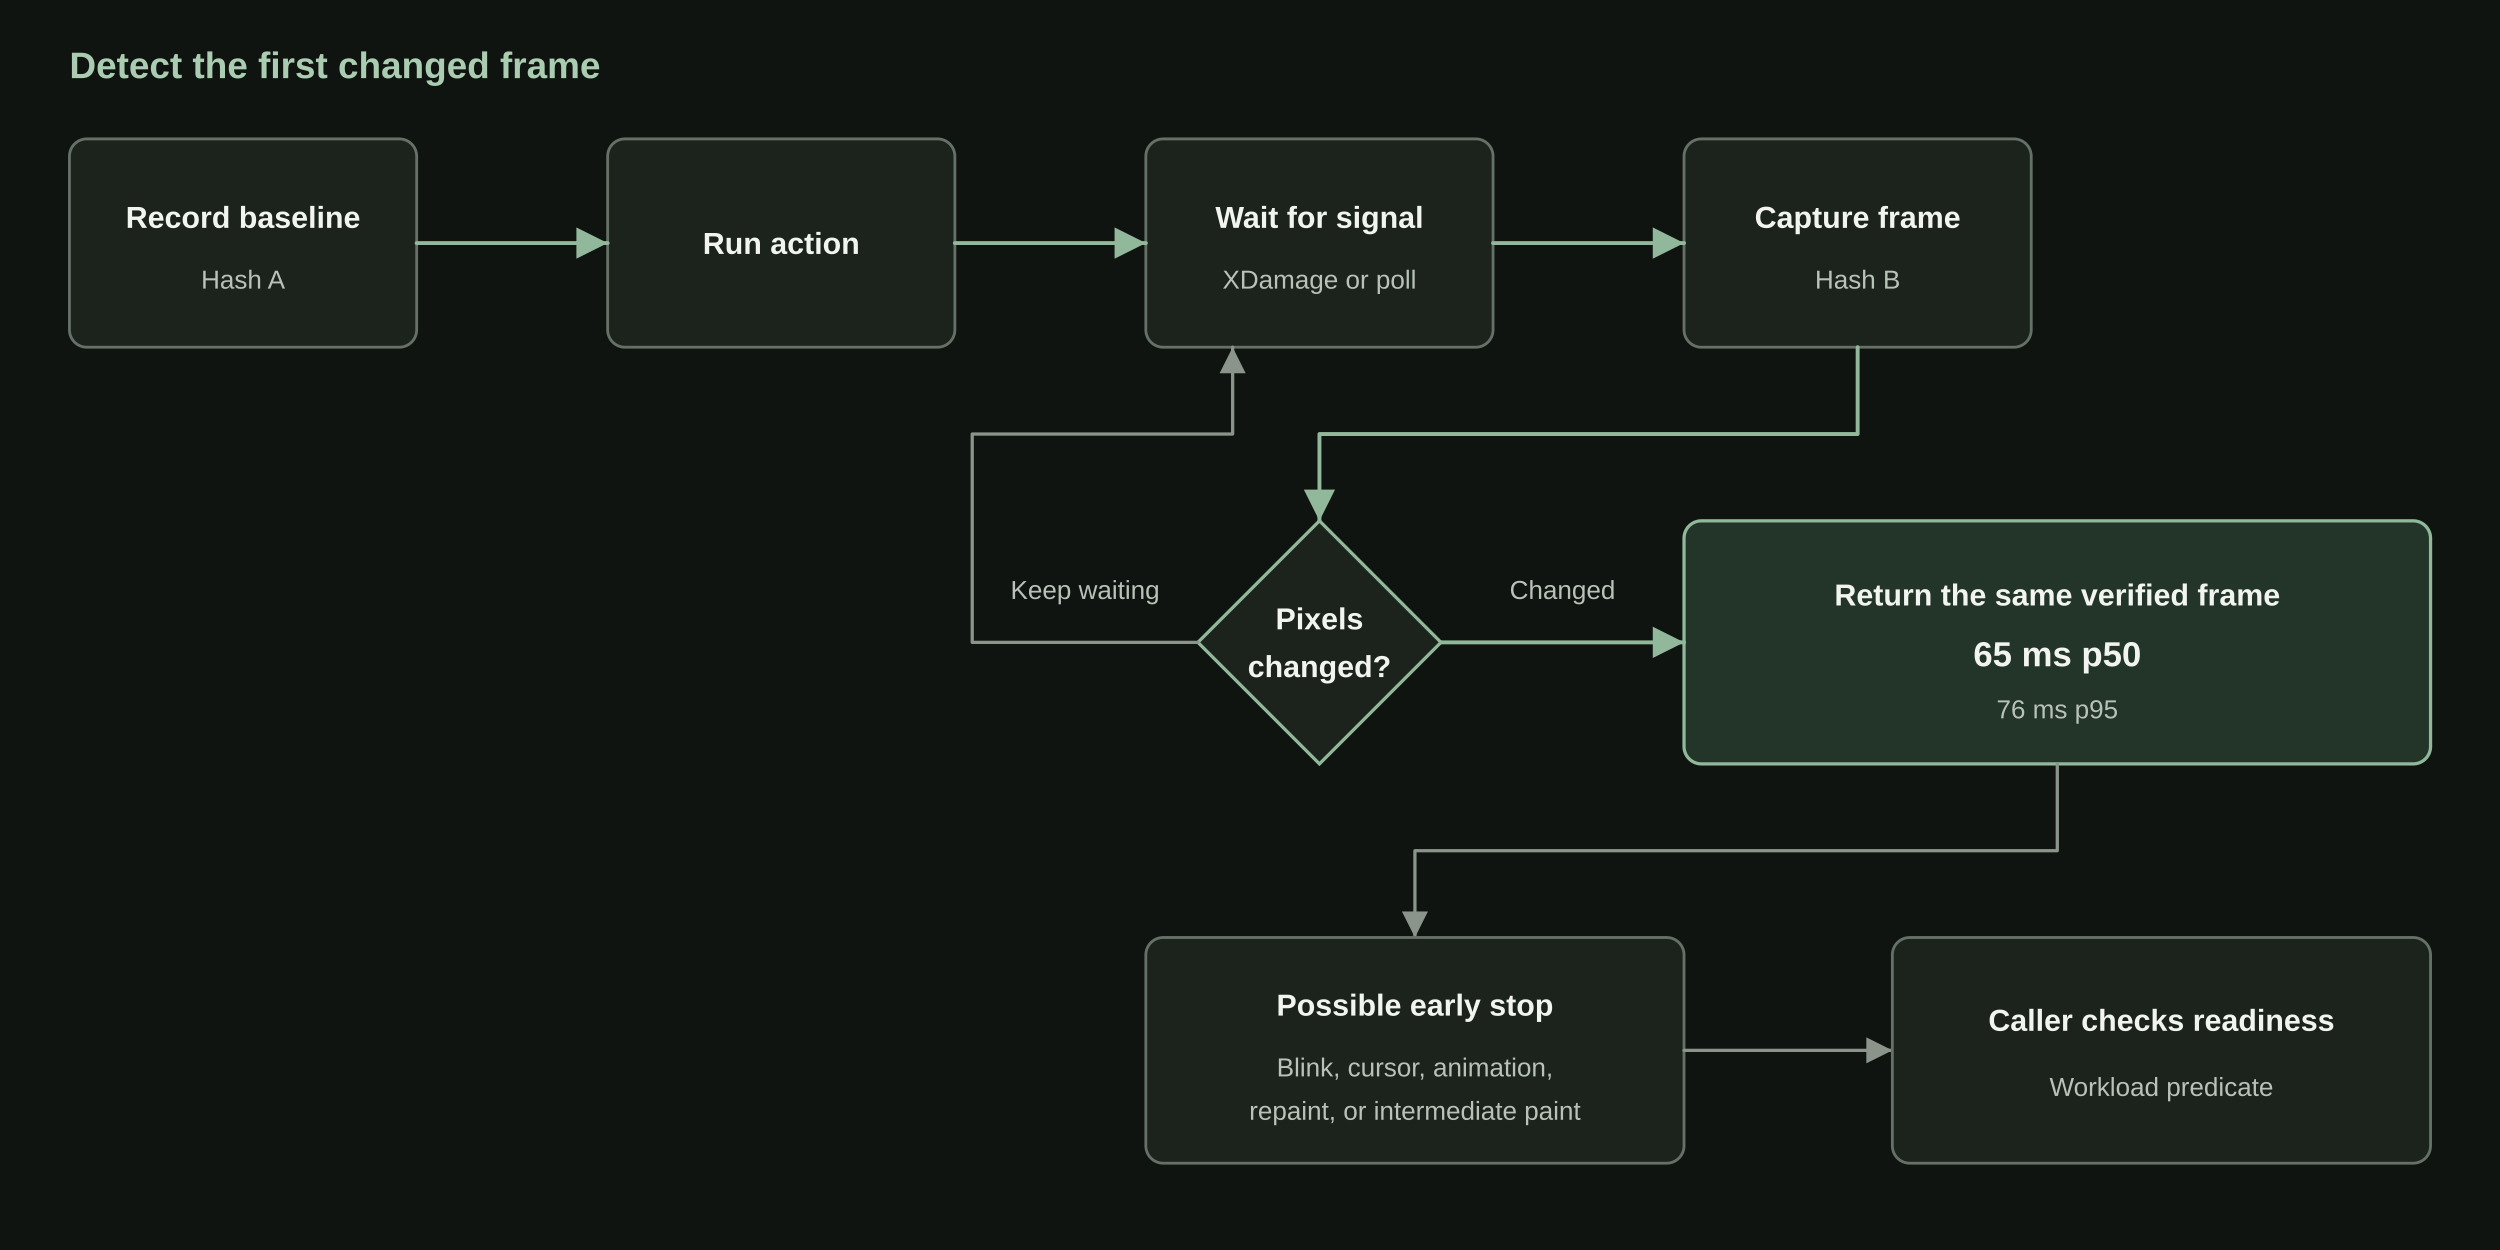
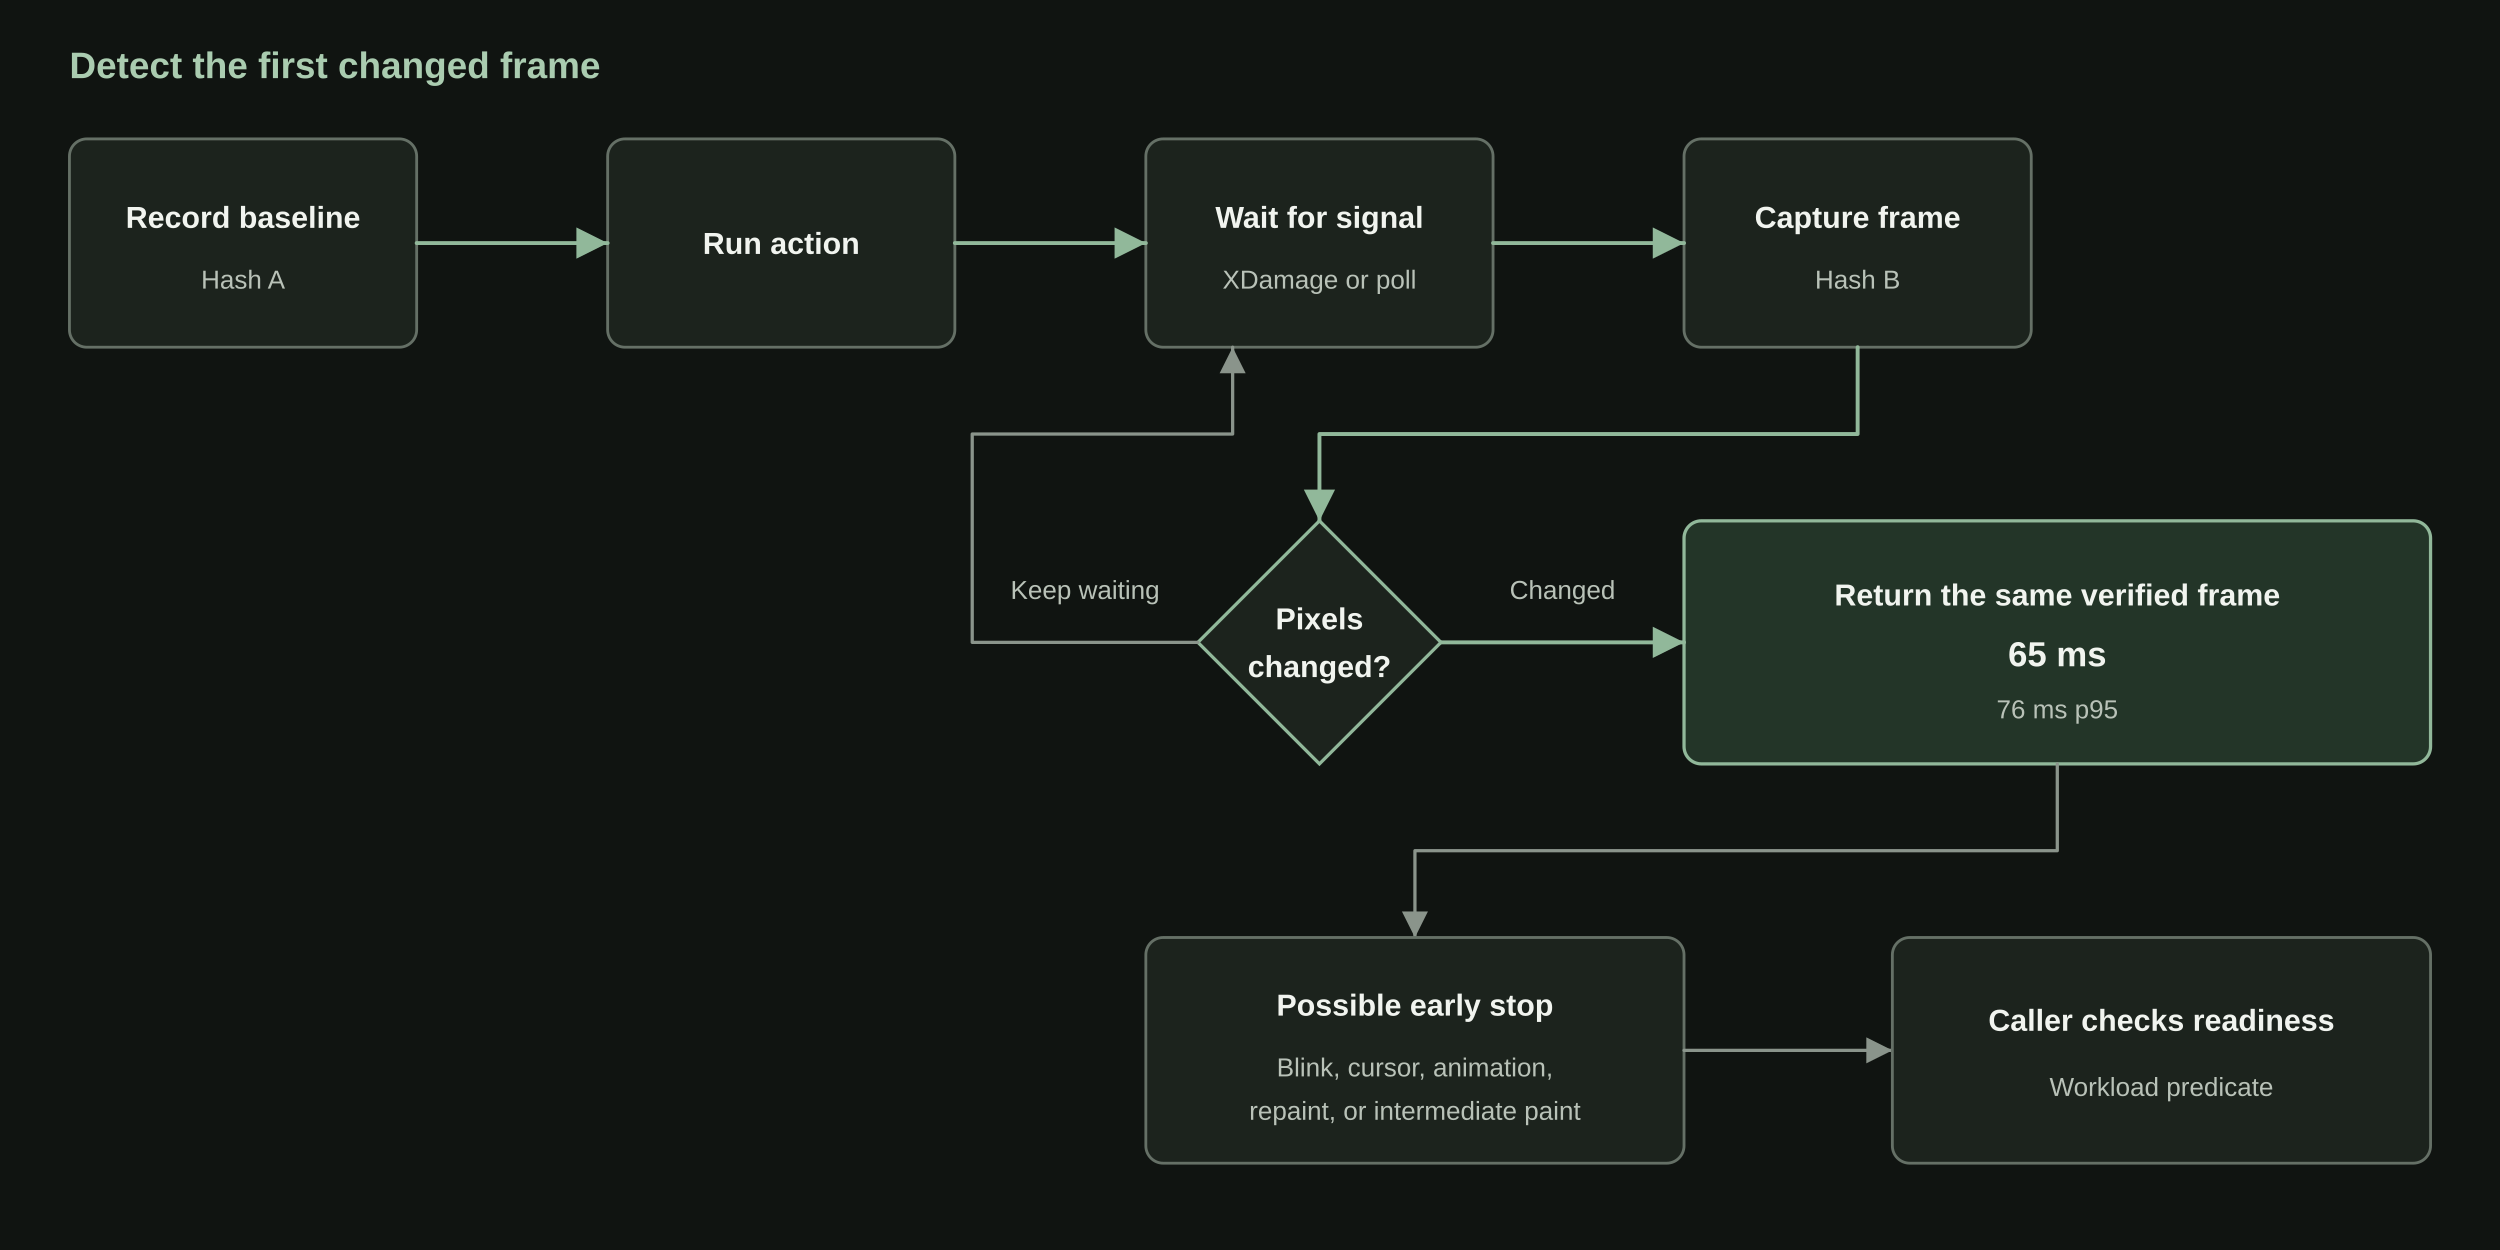
<svg xmlns="http://www.w3.org/2000/svg" width="1152" height="576" viewBox="0 0 1152 576" role="img" aria-labelledby="title desc">
  <defs>
    <style>
      .bg { fill: #101411; }
      .box { fill: #1C231D; stroke: #657066; stroke-width: 1.3; }
      .decision { fill: #1C231D; stroke: #91B89A; stroke-width: 1.5; }
      .result { fill: #233528; stroke: #91B89A; stroke-width: 1.5; }
      .label, .small, .group, .metric, .arrow-label { font-family: -apple-system, BlinkMacSystemFont, "Segoe UI", Arial, sans-serif; }
      .label { fill: #F1F4EF; font-size: 14px; font-weight: 600; }
      .small { fill: #B9C2B8; font-size: 12px; }
      .group { fill: #AACCB0; font-size: 17px; font-weight: 700; }
      .metric { fill: #F1F4EF; font-size: 16px; font-weight: 700; }
      .arrow-label { fill: #B9C2B8; font-size: 12px; font-weight: 500; }
      .path { fill: none; stroke: #91B89A; stroke-width: 1.8; stroke-linecap: round; stroke-linejoin: round; }
      .path-neutral { fill: none; stroke: #8A948B; stroke-width: 1.5; stroke-linecap: round; stroke-linejoin: round; }
    </style>
    <marker id="arrow-sage" viewBox="0 0 8 8" refX="8" refY="4" markerWidth="8" markerHeight="8" orient="auto">
      <path d="M0 0 L8 4 L0 8 Z" fill="#91B89A" />
    </marker>
    <marker id="arrow-neutral" viewBox="0 0 8 8" refX="8" refY="4" markerWidth="8" markerHeight="8" orient="auto">
      <path d="M0 0 L8 4 L0 8 Z" fill="#8A948B" />
    </marker>
  </defs>
  <rect class="bg" width="1152" height="576" />
  <text class="group" x="32" y="36">Detect the first changed frame</text>
  <rect class="box" x="32" y="64" width="160" height="96" rx="8" />
  <text class="label" x="112" y="105" text-anchor="middle">Record baseline</text>
  <text class="small" x="112" y="133" text-anchor="middle">Hash A</text>
  <rect class="box" x="280" y="64" width="160" height="96" rx="8" />
  <text class="label" x="360" y="117" text-anchor="middle">Run action</text>
  <rect class="box" x="528" y="64" width="160" height="96" rx="8" />
  <text class="label" x="608" y="105" text-anchor="middle">Wait for signal</text>
  <text class="small" x="608" y="133" text-anchor="middle">XDamage or poll</text>
  <rect class="box" x="776" y="64" width="160" height="96" rx="8" />
  <text class="label" x="856" y="105" text-anchor="middle">Capture frame</text>
  <text class="small" x="856" y="133" text-anchor="middle">Hash B</text>
  <line class="path" x1="192" y1="112" x2="280" y2="112" marker-end="url(#arrow-sage)" />
  <line class="path" x1="440" y1="112" x2="528" y2="112" marker-end="url(#arrow-sage)" />
  <line class="path" x1="688" y1="112" x2="776" y2="112" marker-end="url(#arrow-sage)" />
  <path class="path" d="M856 160 V200 H608 V240" marker-end="url(#arrow-sage)" />
  <path class="decision" d="M608 240 L664 296 L608 352 L552 296 Z" />
  <text class="label" x="608" y="290" text-anchor="middle">Pixels</text>
  <text class="label" x="608" y="312" text-anchor="middle">changed?</text>
  <rect class="result" x="776" y="240" width="344" height="112" rx="8" />
  <text class="label" x="948" y="279" text-anchor="middle">Return the same verified frame</text>
-   <text class="metric" x="948" y="307" text-anchor="middle">65 ms p50</text>
+   <text class="metric" x="948" y="307" text-anchor="middle">65 ms</text>
  <text class="small" x="948" y="331" text-anchor="middle">76 ms p95</text>
  <line class="path" x1="664" y1="296" x2="776" y2="296" marker-end="url(#arrow-sage)" />
  <text class="arrow-label" x="720" y="276" text-anchor="middle">Changed</text>
  <path class="path-neutral" d="M552 296 H448 V200 H568 V160" marker-end="url(#arrow-neutral)" />
  <text class="arrow-label" x="500" y="276" text-anchor="middle">Keep waiting</text>
  <path class="path-neutral" d="M948 352 V392 H652 V432" marker-end="url(#arrow-neutral)" />
  <rect class="box" x="528" y="432" width="248" height="104" rx="8" />
  <text class="label" x="652" y="468" text-anchor="middle">Possible early stop</text>
  <text class="small" x="652" y="496" text-anchor="middle">Blink, cursor, animation,</text>
  <text class="small" x="652" y="516" text-anchor="middle">repaint, or intermediate paint</text>
  <line class="path-neutral" x1="776" y1="484" x2="872" y2="484" marker-end="url(#arrow-neutral)" />
  <rect class="box" x="872" y="432" width="248" height="104" rx="8" />
  <text class="label" x="996" y="475" text-anchor="middle">Caller checks readiness</text>
  <text class="small" x="996" y="505" text-anchor="middle">Workload predicate</text>
</svg>
